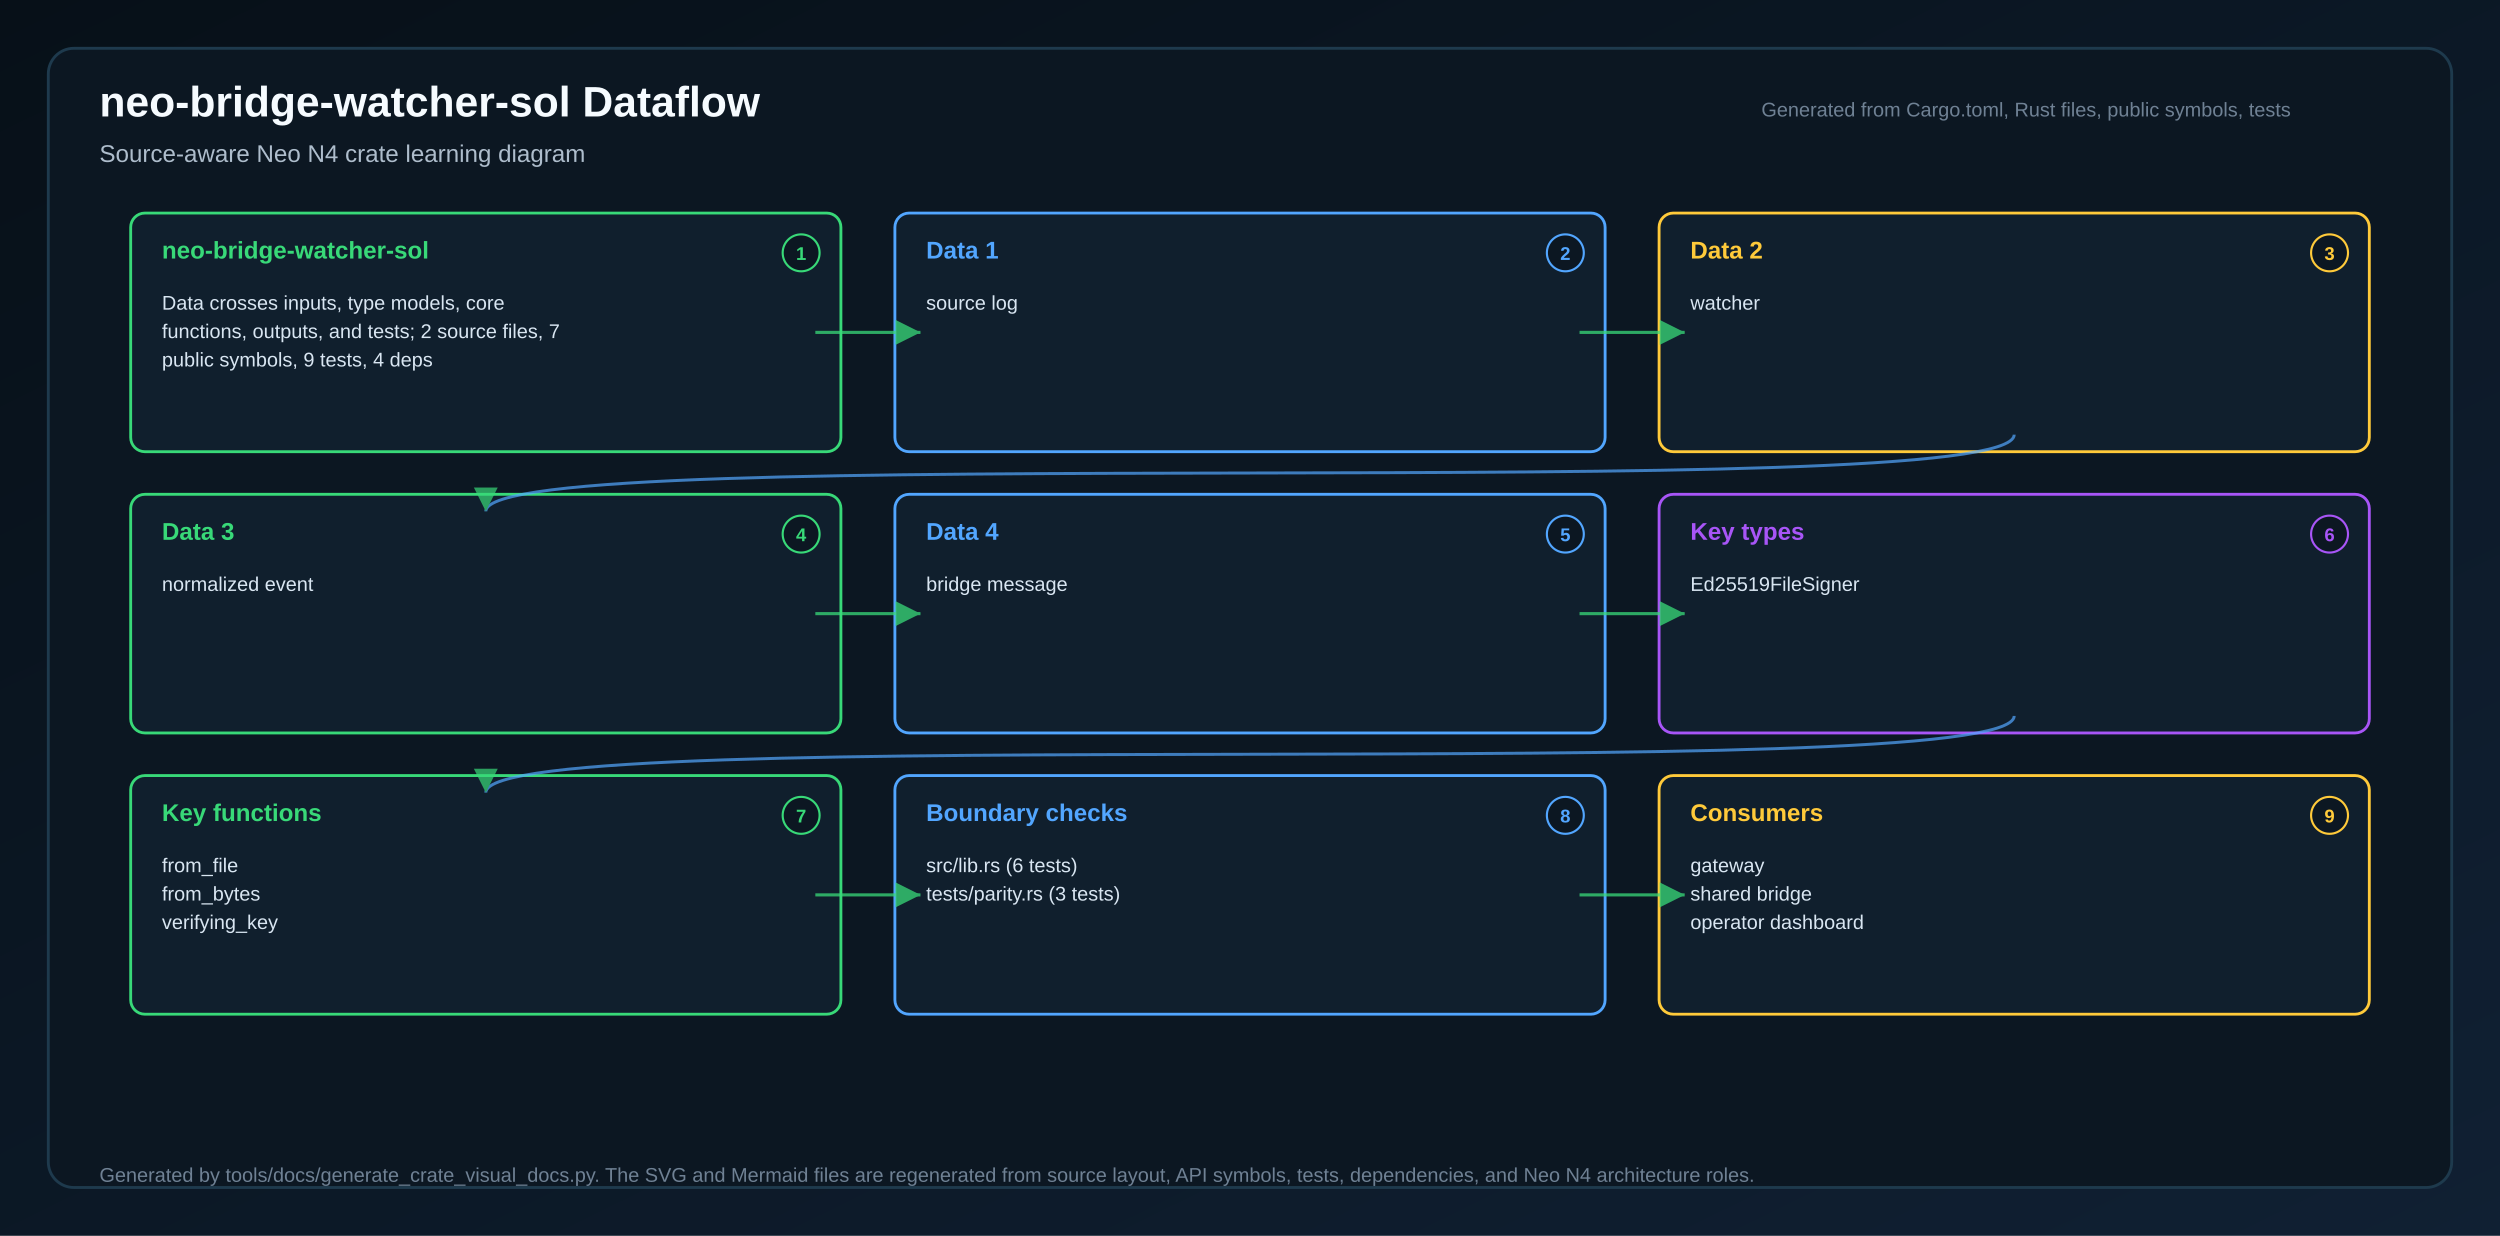
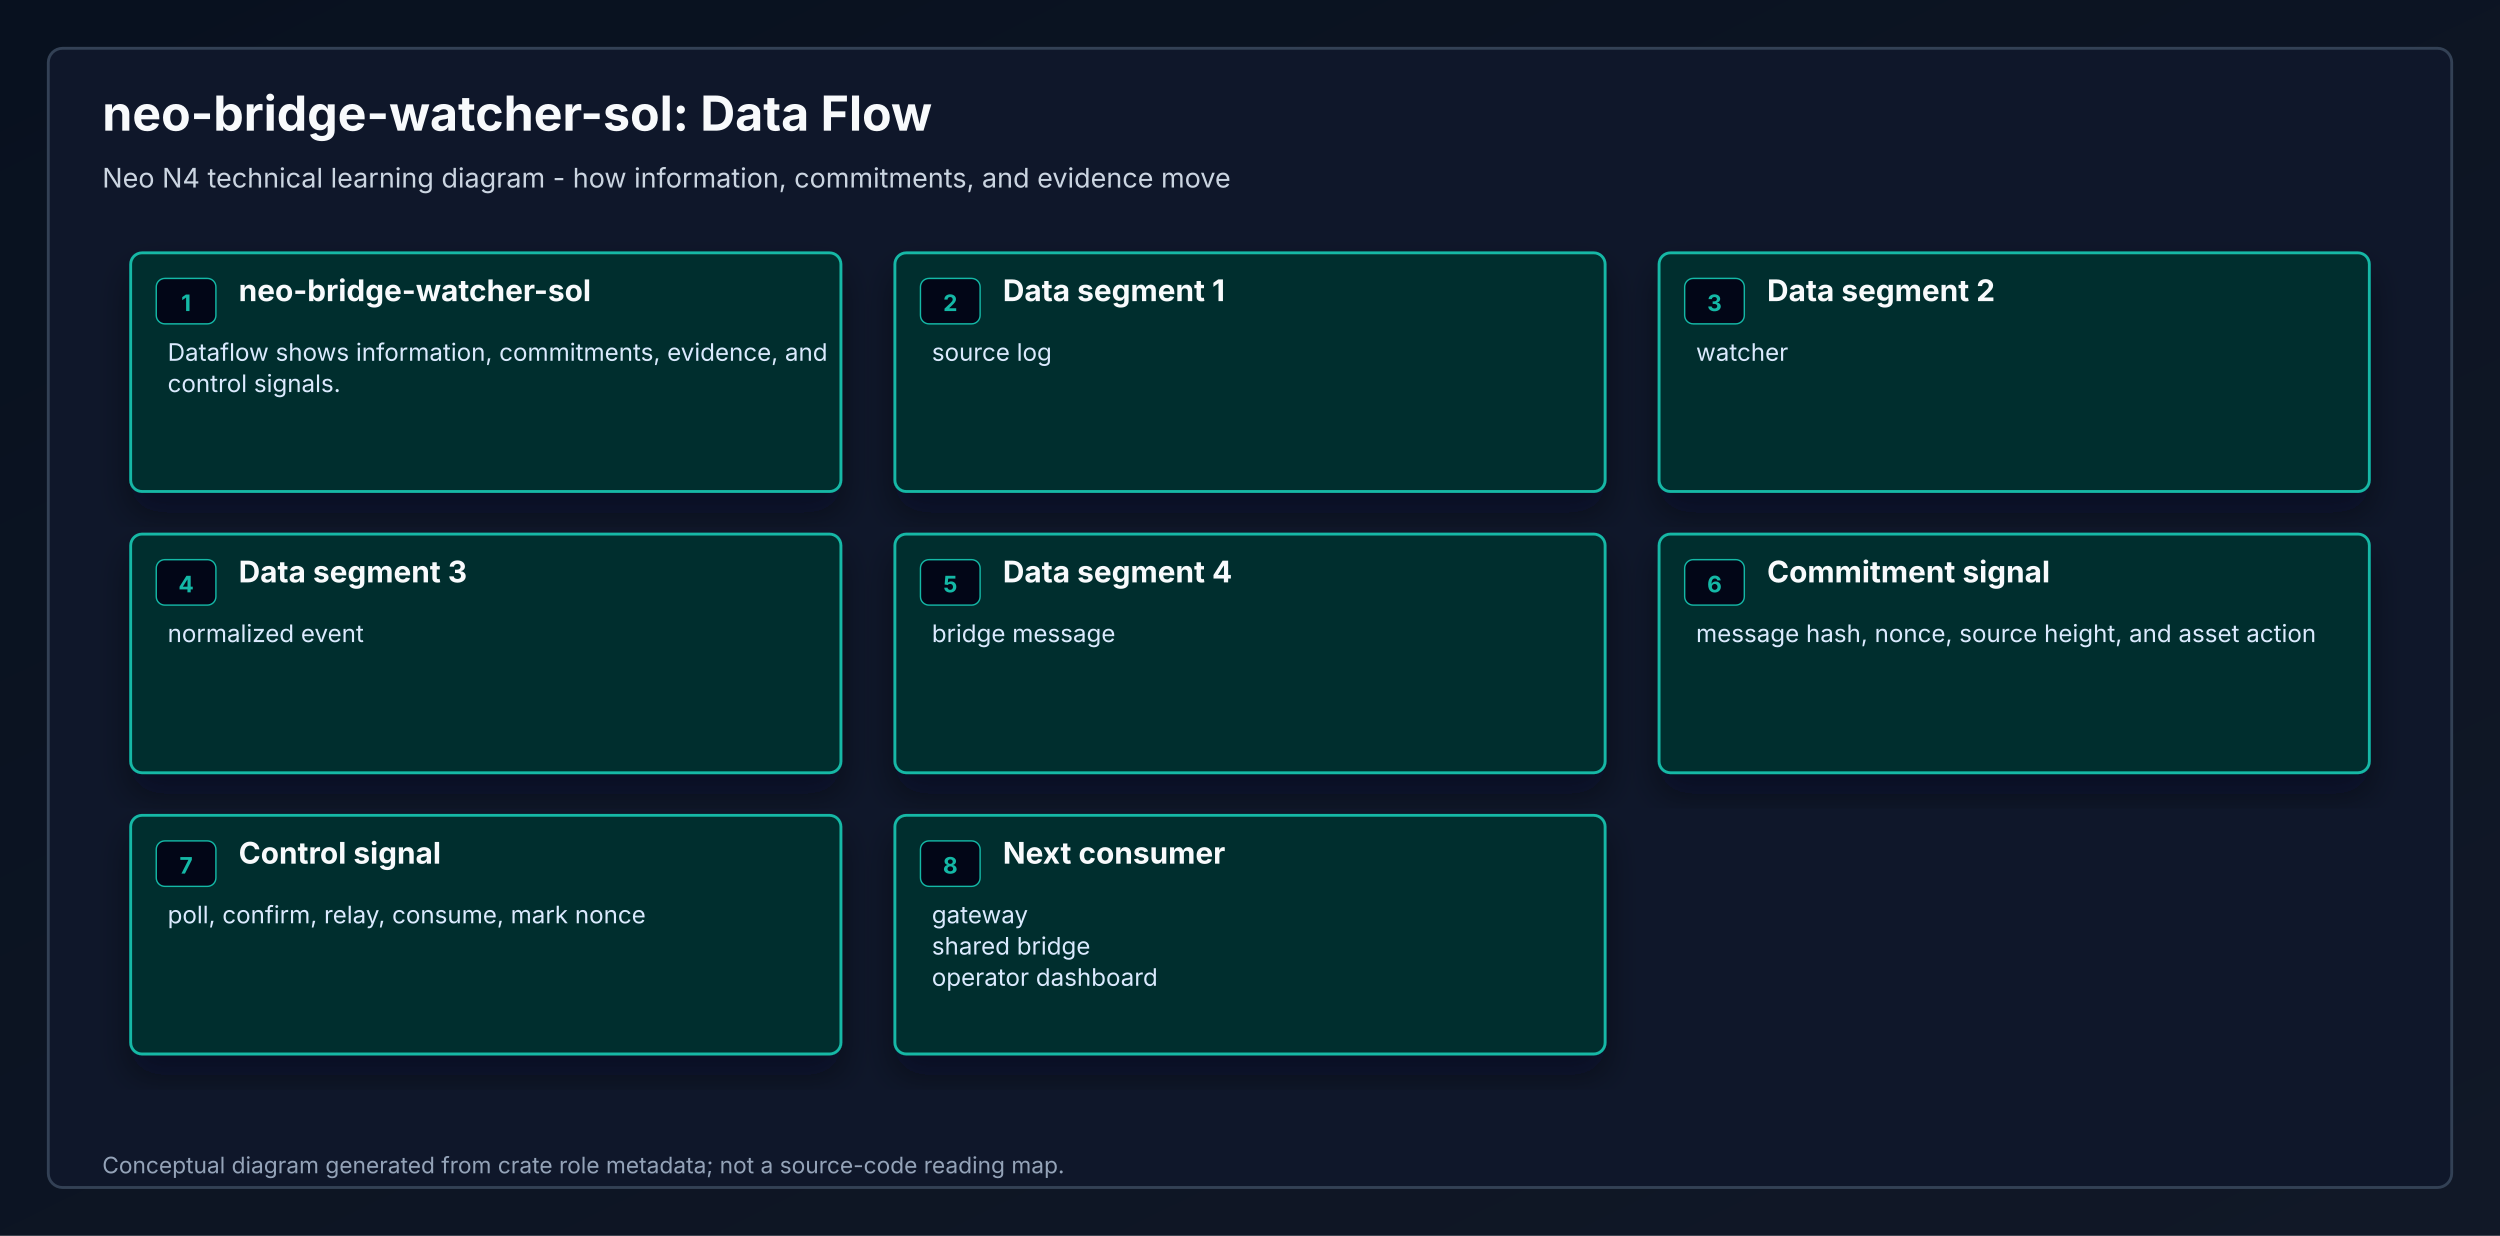
- <svg xmlns="http://www.w3.org/2000/svg" width="1760" height="870" viewBox="0 0 1760 870" role="img" aria-label="neo-bridge-watcher-sol Dataflow">
+ <svg xmlns="http://www.w3.org/2000/svg" width="1760" height="870" viewBox="0 0 1760 870" role="img" aria-label="neo-bridge-watcher-sol Data Flow">
  <defs>
-     <linearGradient id="bg" x1="0" x2="1" y1="0" y2="1">
-       <stop offset="0" stop-color="#071018" />
-       <stop offset="1" stop-color="#102033" />
+     <linearGradient id="bg" x1="0" y1="0" x2="1" y2="1">
+       <stop offset="0%" stop-color="#08111f" />
+       <stop offset="100%" stop-color="#111827" />
    </linearGradient>
-     <marker id="arrow" markerWidth="12" markerHeight="12" refX="10" refY="6" orient="auto">
-       <path d="M2,2 L10,6 L2,10 Z" fill="#38d978" />
-     </marker>
+     <filter id="shadow" x="-15%" y="-15%" width="130%" height="130%">
+       <feDropShadow dx="0" dy="14" stdDeviation="12" flood-color="#020617" flood-opacity="0.42" />
+     </filter>
  </defs>
-   <rect x="0" y="0" width="1760" height="870" fill="url(#bg)" />
-   <rect x="34" y="34" width="1692" height="802" rx="18" fill="#0c1722" stroke="#1e3a4d" stroke-width="2" />
-   <text x="70" y="82" fill="#f6fbff" font-size="30" font-family="Segoe UI, Arial, sans-serif" font-weight="700">neo-bridge-watcher-sol Dataflow</text>
-   <text x="70" y="114" fill="#aebdcc" font-size="17" font-family="Segoe UI, Arial, sans-serif">Source-aware Neo N4 crate learning diagram</text>
-   <text x="1240" y="82" fill="#6f8194" font-size="14" font-family="Segoe UI, Arial, sans-serif">Generated from Cargo.toml, Rust files, public symbols, tests</text>
-   <rect x="92" y="150" width="500" height="168" rx="10" fill="#101f2d" stroke="#38d978" stroke-width="2" />
-   <circle cx="564" cy="178" r="13" fill="#0c1722" stroke="#38d978" stroke-width="1.5" />
-   <text x="564" y="183" text-anchor="middle" fill="#38d978" font-size="13" font-family="Segoe UI, Arial, sans-serif" font-weight="700">1</text>
-   <text x="114" y="182" fill="#38d978" font-size="17" font-family="Segoe UI, Arial, sans-serif" font-weight="700">neo-bridge-watcher-sol</text>
-   <text x="114" y="218" fill="#d9e6f2" font-size="14" font-family="Segoe UI, Arial, sans-serif">Data crosses inputs, type models, core</text>
-   <text x="114" y="238" fill="#d9e6f2" font-size="14" font-family="Segoe UI, Arial, sans-serif">functions, outputs, and tests; 2 source files, 7</text>
-   <text x="114" y="258" fill="#d9e6f2" font-size="14" font-family="Segoe UI, Arial, sans-serif">public symbols, 9 tests, 4 deps</text>
-   <rect x="630" y="150" width="500" height="168" rx="10" fill="#101f2d" stroke="#52a6ff" stroke-width="2" />
-   <circle cx="1102" cy="178" r="13" fill="#0c1722" stroke="#52a6ff" stroke-width="1.5" />
-   <text x="1102" y="183" text-anchor="middle" fill="#52a6ff" font-size="13" font-family="Segoe UI, Arial, sans-serif" font-weight="700">2</text>
-   <text x="652" y="182" fill="#52a6ff" font-size="17" font-family="Segoe UI, Arial, sans-serif" font-weight="700">Data 1</text>
-   <text x="652" y="218" fill="#d9e6f2" font-size="14" font-family="Segoe UI, Arial, sans-serif">source log</text>
-   <rect x="1168" y="150" width="500" height="168" rx="10" fill="#101f2d" stroke="#ffca3a" stroke-width="2" />
-   <circle cx="1640" cy="178" r="13" fill="#0c1722" stroke="#ffca3a" stroke-width="1.5" />
-   <text x="1640" y="183" text-anchor="middle" fill="#ffca3a" font-size="13" font-family="Segoe UI, Arial, sans-serif" font-weight="700">3</text>
-   <text x="1190" y="182" fill="#ffca3a" font-size="17" font-family="Segoe UI, Arial, sans-serif" font-weight="700">Data 2</text>
-   <text x="1190" y="218" fill="#d9e6f2" font-size="14" font-family="Segoe UI, Arial, sans-serif">watcher</text>
-   <rect x="92" y="348" width="500" height="168" rx="10" fill="#101f2d" stroke="#38d978" stroke-width="2" />
-   <circle cx="564" cy="376" r="13" fill="#0c1722" stroke="#38d978" stroke-width="1.5" />
-   <text x="564" y="381" text-anchor="middle" fill="#38d978" font-size="13" font-family="Segoe UI, Arial, sans-serif" font-weight="700">4</text>
-   <text x="114" y="380" fill="#38d978" font-size="17" font-family="Segoe UI, Arial, sans-serif" font-weight="700">Data 3</text>
-   <text x="114" y="416" fill="#d9e6f2" font-size="14" font-family="Segoe UI, Arial, sans-serif">normalized event</text>
-   <rect x="630" y="348" width="500" height="168" rx="10" fill="#101f2d" stroke="#52a6ff" stroke-width="2" />
-   <circle cx="1102" cy="376" r="13" fill="#0c1722" stroke="#52a6ff" stroke-width="1.5" />
-   <text x="1102" y="381" text-anchor="middle" fill="#52a6ff" font-size="13" font-family="Segoe UI, Arial, sans-serif" font-weight="700">5</text>
-   <text x="652" y="380" fill="#52a6ff" font-size="17" font-family="Segoe UI, Arial, sans-serif" font-weight="700">Data 4</text>
-   <text x="652" y="416" fill="#d9e6f2" font-size="14" font-family="Segoe UI, Arial, sans-serif">bridge message</text>
-   <rect x="1168" y="348" width="500" height="168" rx="10" fill="#101f2d" stroke="#a855f7" stroke-width="2" />
-   <circle cx="1640" cy="376" r="13" fill="#0c1722" stroke="#a855f7" stroke-width="1.5" />
-   <text x="1640" y="381" text-anchor="middle" fill="#a855f7" font-size="13" font-family="Segoe UI, Arial, sans-serif" font-weight="700">6</text>
-   <text x="1190" y="380" fill="#a855f7" font-size="17" font-family="Segoe UI, Arial, sans-serif" font-weight="700">Key types</text>
-   <text x="1190" y="416" fill="#d9e6f2" font-size="14" font-family="Segoe UI, Arial, sans-serif">Ed25519FileSigner</text>
-   <rect x="92" y="546" width="500" height="168" rx="10" fill="#101f2d" stroke="#38d978" stroke-width="2" />
-   <circle cx="564" cy="574" r="13" fill="#0c1722" stroke="#38d978" stroke-width="1.5" />
-   <text x="564" y="579" text-anchor="middle" fill="#38d978" font-size="13" font-family="Segoe UI, Arial, sans-serif" font-weight="700">7</text>
-   <text x="114" y="578" fill="#38d978" font-size="17" font-family="Segoe UI, Arial, sans-serif" font-weight="700">Key functions</text>
-   <text x="114" y="614" fill="#d9e6f2" font-size="14" font-family="Segoe UI, Arial, sans-serif">from_file</text>
-   <text x="114" y="634" fill="#d9e6f2" font-size="14" font-family="Segoe UI, Arial, sans-serif">from_bytes</text>
-   <text x="114" y="654" fill="#d9e6f2" font-size="14" font-family="Segoe UI, Arial, sans-serif">verifying_key</text>
-   <rect x="630" y="546" width="500" height="168" rx="10" fill="#101f2d" stroke="#52a6ff" stroke-width="2" />
-   <circle cx="1102" cy="574" r="13" fill="#0c1722" stroke="#52a6ff" stroke-width="1.5" />
-   <text x="1102" y="579" text-anchor="middle" fill="#52a6ff" font-size="13" font-family="Segoe UI, Arial, sans-serif" font-weight="700">8</text>
-   <text x="652" y="578" fill="#52a6ff" font-size="17" font-family="Segoe UI, Arial, sans-serif" font-weight="700">Boundary checks</text>
-   <text x="652" y="614" fill="#d9e6f2" font-size="14" font-family="Segoe UI, Arial, sans-serif">src/lib.rs (6 tests)</text>
-   <text x="652" y="634" fill="#d9e6f2" font-size="14" font-family="Segoe UI, Arial, sans-serif">tests/parity.rs (3 tests)</text>
-   <rect x="1168" y="546" width="500" height="168" rx="10" fill="#101f2d" stroke="#ffca3a" stroke-width="2" />
-   <circle cx="1640" cy="574" r="13" fill="#0c1722" stroke="#ffca3a" stroke-width="1.5" />
-   <text x="1640" y="579" text-anchor="middle" fill="#ffca3a" font-size="13" font-family="Segoe UI, Arial, sans-serif" font-weight="700">9</text>
-   <text x="1190" y="578" fill="#ffca3a" font-size="17" font-family="Segoe UI, Arial, sans-serif" font-weight="700">Consumers</text>
-   <text x="1190" y="614" fill="#d9e6f2" font-size="14" font-family="Segoe UI, Arial, sans-serif">gateway</text>
-   <text x="1190" y="634" fill="#d9e6f2" font-size="14" font-family="Segoe UI, Arial, sans-serif">shared bridge</text>
-   <text x="1190" y="654" fill="#d9e6f2" font-size="14" font-family="Segoe UI, Arial, sans-serif">operator dashboard</text>
-   <line x1="574" y1="234" x2="648" y2="234" stroke="#38d978" stroke-width="2.2" marker-end="url(#arrow)" opacity="0.75" />
-   <line x1="1112" y1="234" x2="1186" y2="234" stroke="#38d978" stroke-width="2.2" marker-end="url(#arrow)" opacity="0.75" />
-   <line x1="574" y1="432" x2="648" y2="432" stroke="#38d978" stroke-width="2.2" marker-end="url(#arrow)" opacity="0.75" />
-   <line x1="1112" y1="432" x2="1186" y2="432" stroke="#38d978" stroke-width="2.2" marker-end="url(#arrow)" opacity="0.75" />
-   <line x1="574" y1="630" x2="648" y2="630" stroke="#38d978" stroke-width="2.2" marker-end="url(#arrow)" opacity="0.75" />
-   <line x1="1112" y1="630" x2="1186" y2="630" stroke="#38d978" stroke-width="2.2" marker-end="url(#arrow)" opacity="0.75" />
-   <path d="M1418 306 C1418 358, 342 308, 342 360" stroke="#52a6ff" stroke-width="2.1" fill="none" marker-end="url(#arrow)" opacity="0.7" />
-   <path d="M1418 504 C1418 556, 342 506, 342 558" stroke="#52a6ff" stroke-width="2.1" fill="none" marker-end="url(#arrow)" opacity="0.7" />
-   <text x="70" y="832" fill="#6f8194" font-size="14" font-family="Segoe UI, Arial, sans-serif">Generated by tools/docs/generate_crate_visual_docs.py. The SVG and Mermaid files are regenerated from source layout, API symbols, tests, dependencies, and Neo N4 architecture roles.</text>
+   <rect width="1760" height="100%" fill="url(#bg)" />
+   <rect x="34" y="34" width="1692" height="802" rx="10" fill="#0f172a" stroke="#334155" stroke-width="2" />
+   <text x="72" y="92" fill="#f8fafc" font-family="Inter,Segoe UI,Arial,sans-serif" font-size="34" font-weight="700">neo-bridge-watcher-sol: Data Flow</text>
+   <text x="72" y="132" fill="#cbd5e1" font-family="Inter,Segoe UI,Arial,sans-serif" font-size="19">Neo N4 technical learning diagram - how information, commitments, and evidence move</text>
+   <rect x="92" y="178" width="500" height="168" rx="8" fill="#042f2e" stroke="#14b8a6" stroke-width="2" filter="url(#shadow)" />
+   <rect x="110" y="196" width="42" height="32" rx="6" fill="#020617" stroke="#14b8a6" stroke-width="1" />
+   <text x="131" y="219" text-anchor="middle" fill="#14b8a6" font-family="Inter,Segoe UI,Arial,sans-serif" font-size="16" font-weight="700">1</text>
+   <text x="168" y="212" fill="#f8fafc" font-family="Inter,Segoe UI,Arial,sans-serif" font-size="21" font-weight="700">neo-bridge-watcher-sol</text>
+   <text x="118" y="254" fill="#dbeafe" font-family="Inter,Segoe UI,Arial,sans-serif" font-size="17">Dataflow shows information, commitments, evidence, and</text>
+   <text x="118" y="276" fill="#dbeafe" font-family="Inter,Segoe UI,Arial,sans-serif" font-size="17">control signals.</text>
+   <rect x="630" y="178" width="500" height="168" rx="8" fill="#042f2e" stroke="#14b8a6" stroke-width="2" filter="url(#shadow)" />
+   <rect x="648" y="196" width="42" height="32" rx="6" fill="#020617" stroke="#14b8a6" stroke-width="1" />
+   <text x="669" y="219" text-anchor="middle" fill="#14b8a6" font-family="Inter,Segoe UI,Arial,sans-serif" font-size="16" font-weight="700">2</text>
+   <text x="706" y="212" fill="#f8fafc" font-family="Inter,Segoe UI,Arial,sans-serif" font-size="21" font-weight="700">Data segment 1</text>
+   <text x="656" y="254" fill="#dbeafe" font-family="Inter,Segoe UI,Arial,sans-serif" font-size="17">source log</text>
+   <rect x="1168" y="178" width="500" height="168" rx="8" fill="#042f2e" stroke="#14b8a6" stroke-width="2" filter="url(#shadow)" />
+   <rect x="1186" y="196" width="42" height="32" rx="6" fill="#020617" stroke="#14b8a6" stroke-width="1" />
+   <text x="1207" y="219" text-anchor="middle" fill="#14b8a6" font-family="Inter,Segoe UI,Arial,sans-serif" font-size="16" font-weight="700">3</text>
+   <text x="1244" y="212" fill="#f8fafc" font-family="Inter,Segoe UI,Arial,sans-serif" font-size="21" font-weight="700">Data segment 2</text>
+   <text x="1194" y="254" fill="#dbeafe" font-family="Inter,Segoe UI,Arial,sans-serif" font-size="17">watcher</text>
+   <rect x="92" y="376" width="500" height="168" rx="8" fill="#042f2e" stroke="#14b8a6" stroke-width="2" filter="url(#shadow)" />
+   <rect x="110" y="394" width="42" height="32" rx="6" fill="#020617" stroke="#14b8a6" stroke-width="1" />
+   <text x="131" y="417" text-anchor="middle" fill="#14b8a6" font-family="Inter,Segoe UI,Arial,sans-serif" font-size="16" font-weight="700">4</text>
+   <text x="168" y="410" fill="#f8fafc" font-family="Inter,Segoe UI,Arial,sans-serif" font-size="21" font-weight="700">Data segment 3</text>
+   <text x="118" y="452" fill="#dbeafe" font-family="Inter,Segoe UI,Arial,sans-serif" font-size="17">normalized event</text>
+   <rect x="630" y="376" width="500" height="168" rx="8" fill="#042f2e" stroke="#14b8a6" stroke-width="2" filter="url(#shadow)" />
+   <rect x="648" y="394" width="42" height="32" rx="6" fill="#020617" stroke="#14b8a6" stroke-width="1" />
+   <text x="669" y="417" text-anchor="middle" fill="#14b8a6" font-family="Inter,Segoe UI,Arial,sans-serif" font-size="16" font-weight="700">5</text>
+   <text x="706" y="410" fill="#f8fafc" font-family="Inter,Segoe UI,Arial,sans-serif" font-size="21" font-weight="700">Data segment 4</text>
+   <text x="656" y="452" fill="#dbeafe" font-family="Inter,Segoe UI,Arial,sans-serif" font-size="17">bridge message</text>
+   <rect x="1168" y="376" width="500" height="168" rx="8" fill="#042f2e" stroke="#14b8a6" stroke-width="2" filter="url(#shadow)" />
+   <rect x="1186" y="394" width="42" height="32" rx="6" fill="#020617" stroke="#14b8a6" stroke-width="1" />
+   <text x="1207" y="417" text-anchor="middle" fill="#14b8a6" font-family="Inter,Segoe UI,Arial,sans-serif" font-size="16" font-weight="700">6</text>
+   <text x="1244" y="410" fill="#f8fafc" font-family="Inter,Segoe UI,Arial,sans-serif" font-size="21" font-weight="700">Commitment signal</text>
+   <text x="1194" y="452" fill="#dbeafe" font-family="Inter,Segoe UI,Arial,sans-serif" font-size="17">message hash, nonce, source height, and asset action</text>
+   <rect x="92" y="574" width="500" height="168" rx="8" fill="#042f2e" stroke="#14b8a6" stroke-width="2" filter="url(#shadow)" />
+   <rect x="110" y="592" width="42" height="32" rx="6" fill="#020617" stroke="#14b8a6" stroke-width="1" />
+   <text x="131" y="615" text-anchor="middle" fill="#14b8a6" font-family="Inter,Segoe UI,Arial,sans-serif" font-size="16" font-weight="700">7</text>
+   <text x="168" y="608" fill="#f8fafc" font-family="Inter,Segoe UI,Arial,sans-serif" font-size="21" font-weight="700">Control signal</text>
+   <text x="118" y="650" fill="#dbeafe" font-family="Inter,Segoe UI,Arial,sans-serif" font-size="17">poll, confirm, relay, consume, mark nonce</text>
+   <rect x="630" y="574" width="500" height="168" rx="8" fill="#042f2e" stroke="#14b8a6" stroke-width="2" filter="url(#shadow)" />
+   <rect x="648" y="592" width="42" height="32" rx="6" fill="#020617" stroke="#14b8a6" stroke-width="1" />
+   <text x="669" y="615" text-anchor="middle" fill="#14b8a6" font-family="Inter,Segoe UI,Arial,sans-serif" font-size="16" font-weight="700">8</text>
+   <text x="706" y="608" fill="#f8fafc" font-family="Inter,Segoe UI,Arial,sans-serif" font-size="21" font-weight="700">Next consumer</text>
+   <text x="656" y="650" fill="#dbeafe" font-family="Inter,Segoe UI,Arial,sans-serif" font-size="17">gateway</text>
+   <text x="656" y="672" fill="#dbeafe" font-family="Inter,Segoe UI,Arial,sans-serif" font-size="17">shared bridge</text>
+   <text x="656" y="694" fill="#dbeafe" font-family="Inter,Segoe UI,Arial,sans-serif" font-size="17">operator dashboard</text>
+   <text x="72" y="826" fill="#94a3b8" font-family="Inter,Segoe UI,Arial,sans-serif" font-size="16">Conceptual diagram generated from crate role metadata; not a source-code reading map.</text>
</svg>
